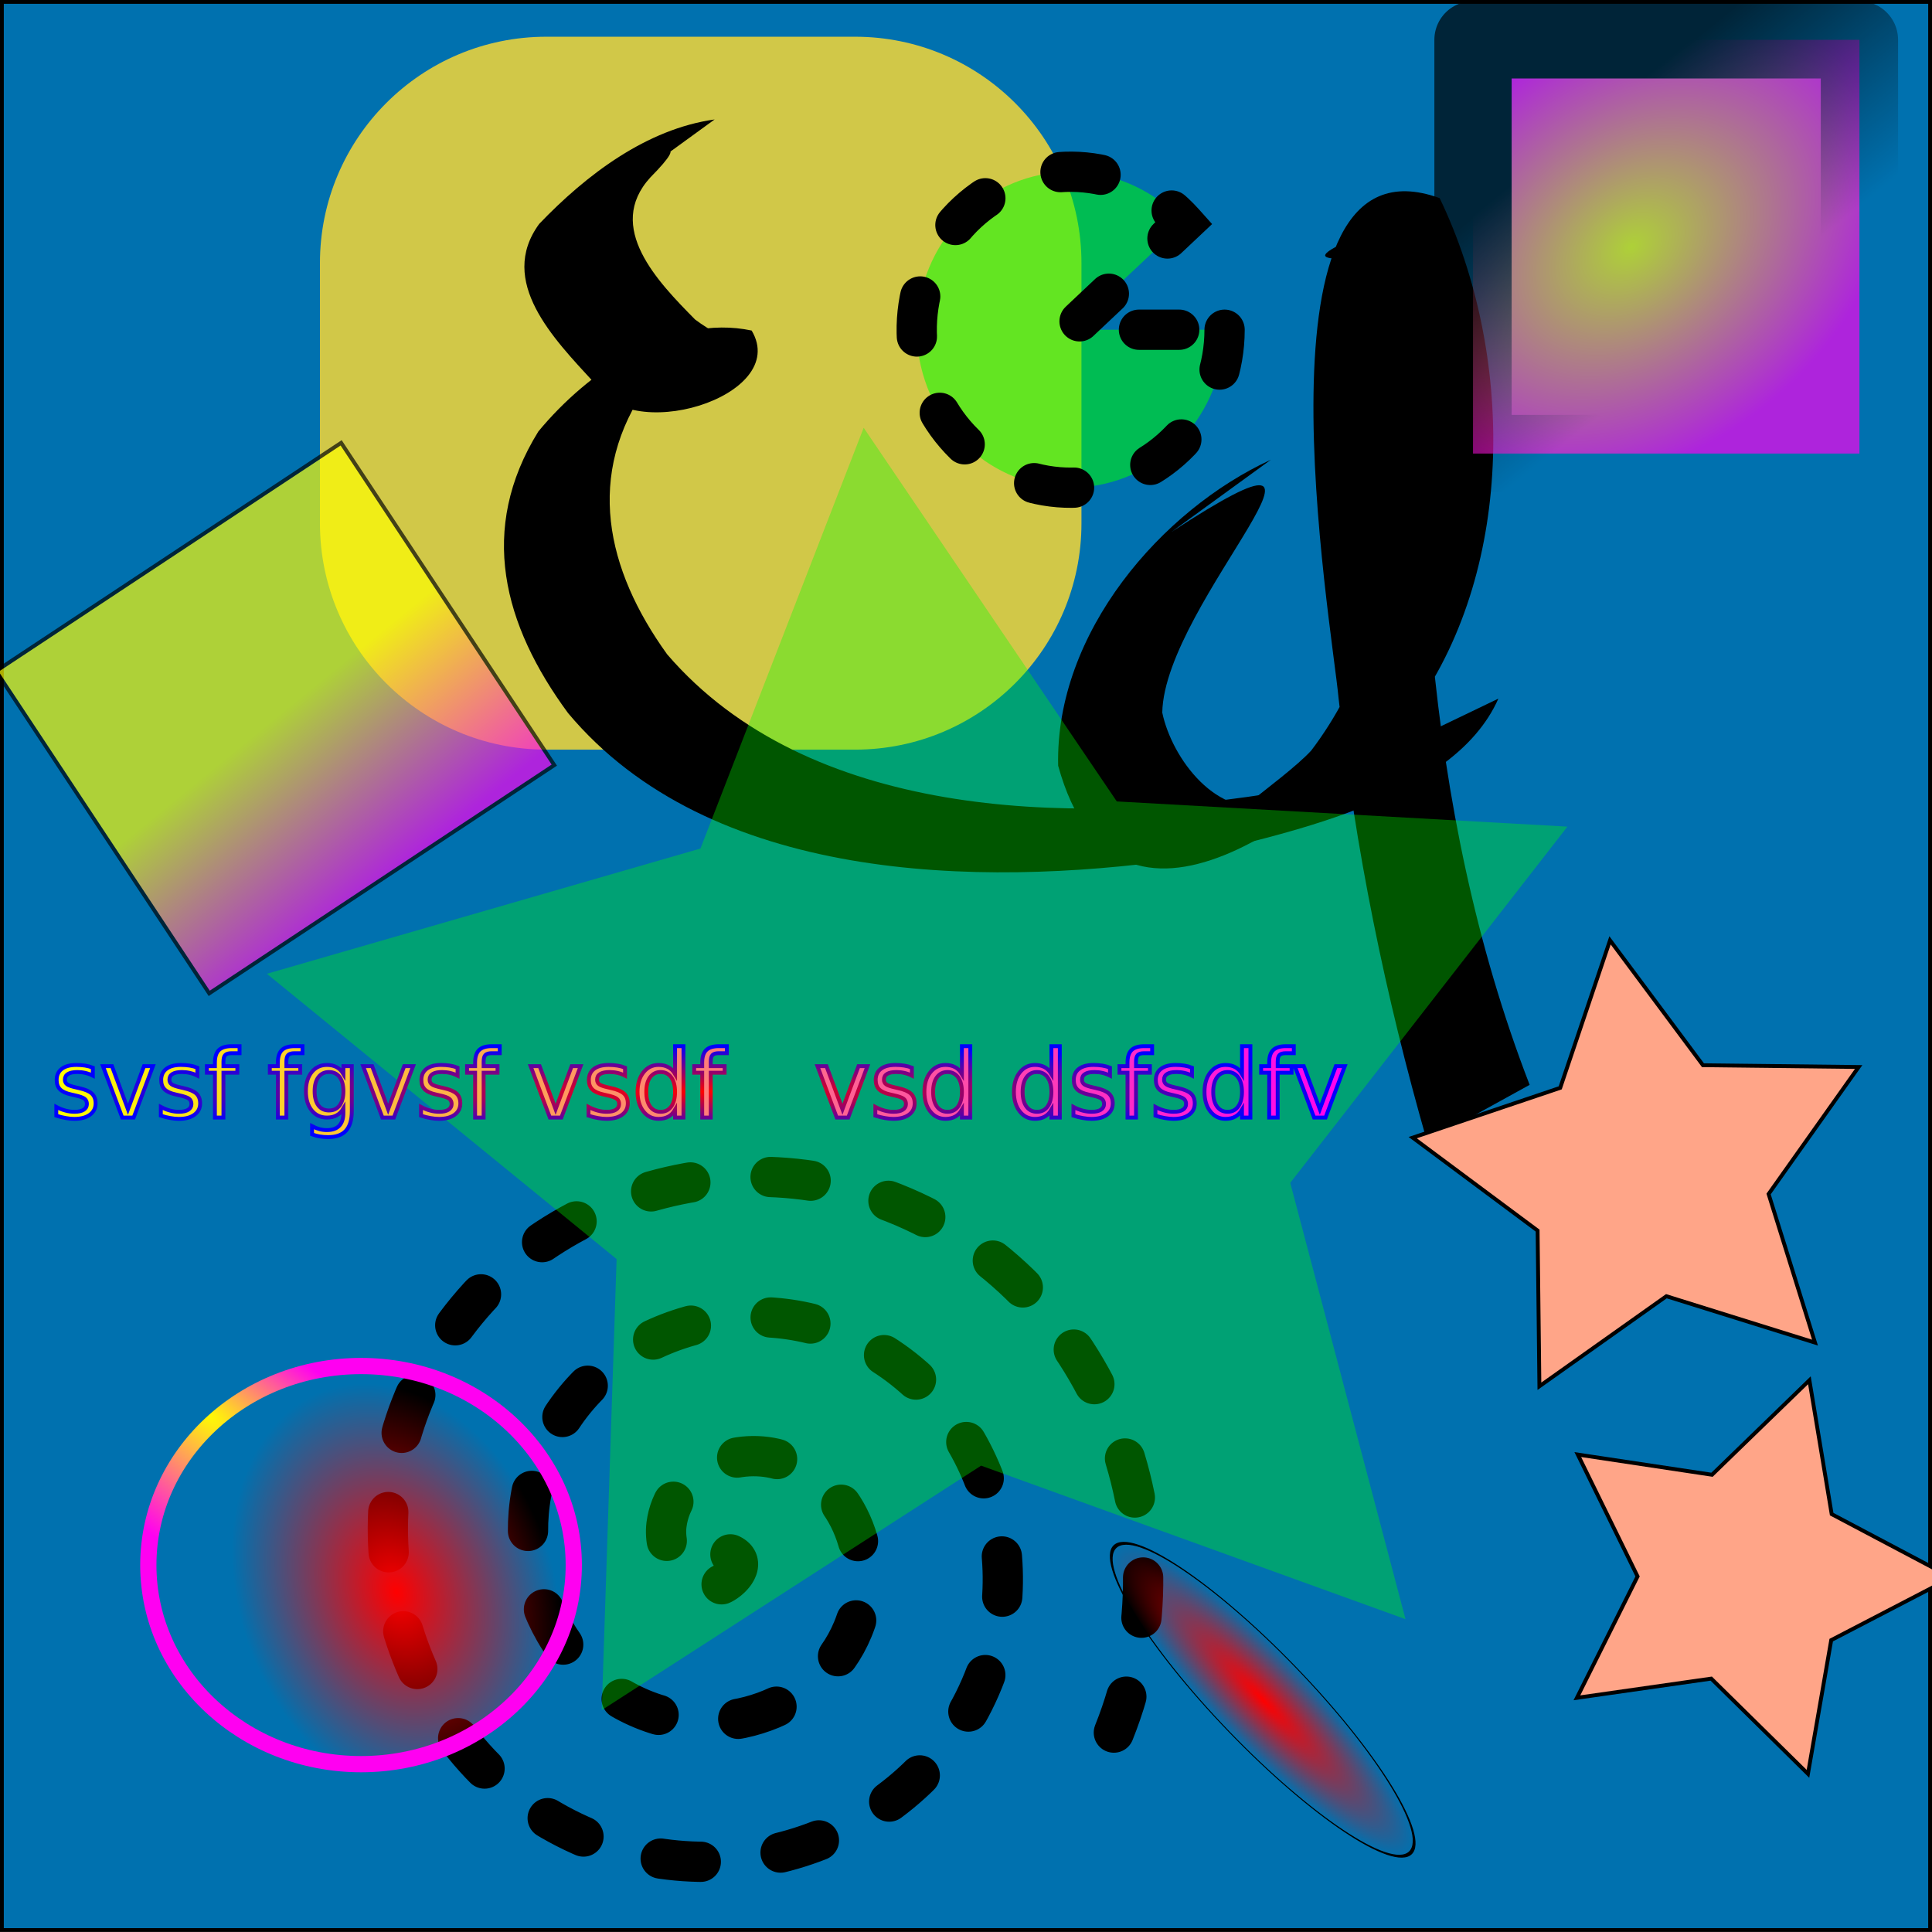
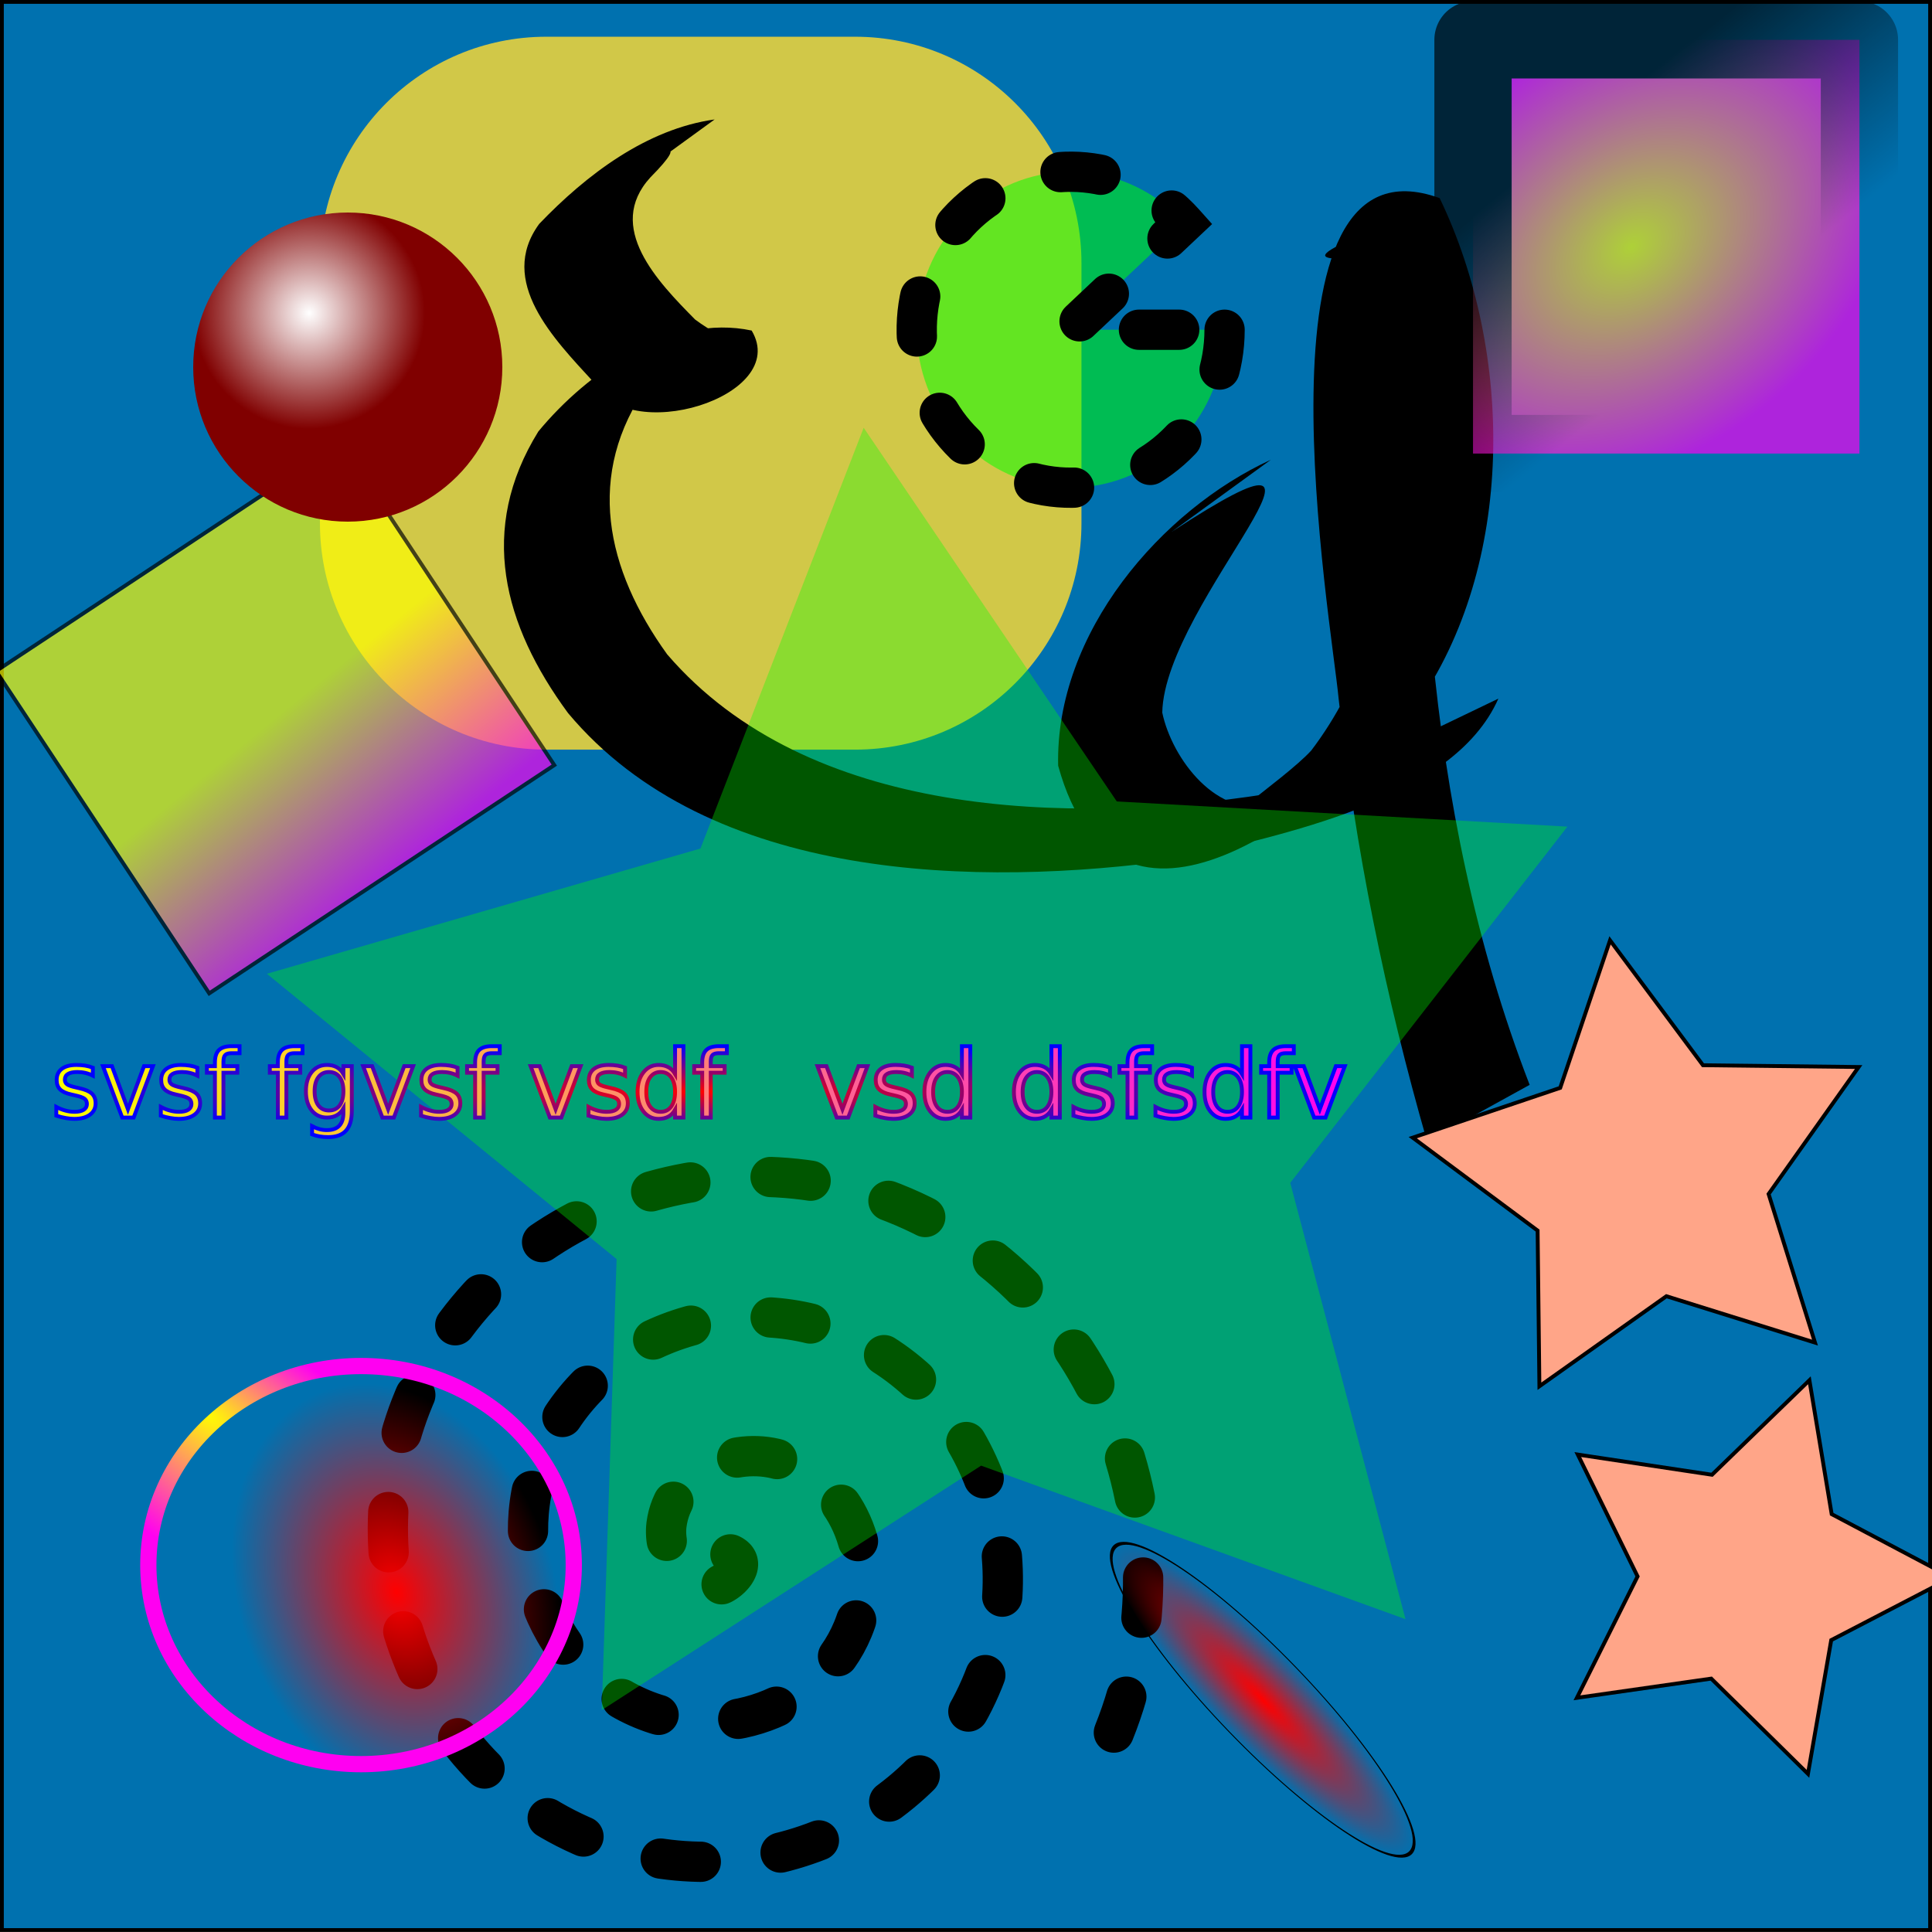
<svg xmlns="http://www.w3.org/2000/svg" xmlns:xlink="http://www.w3.org/1999/xlink" id="svg2" height="500px" width="500px">
  <defs id="defs4">
    <linearGradient id="linearGradient2099">
      <stop id="stop2101" offset="0" style="stop-color:#ff0000;stop-opacity:1;" />
      <stop id="stop2103" offset="1" style="stop-color:#0000ff;stop-opacity:1;" />
    </linearGradient>
    <linearGradient id="linearGradient3560">
      <stop style="stop-color:#000000;stop-opacity:1;" offset="0" id="stop3562" />
      <stop style="stop-color:#000000;stop-opacity:0;" offset="1" id="stop3564" />
    </linearGradient>
    <linearGradient id="linearGradient2075">
      <stop style="stop-color:#000000;stop-opacity:1;" offset="0" id="stop2077" />
      <stop style="stop-color:#000000;stop-opacity:0;" offset="1" id="stop2079" />
    </linearGradient>
    <linearGradient id="linearGradient2066">
      <stop style="stop-color:#ff0000;stop-opacity:1;" offset="0" id="stop2068" />
      <stop style="stop-color:#ff0000;stop-opacity:0;" offset="1" id="stop2070" />
    </linearGradient>
    <linearGradient id="linearGradient2802">
      <stop style="stop-color:#fffd00;stop-opacity:1;" offset="0" id="stop2804" />
      <stop style="stop-color:#ff00f1;stop-opacity:1;" offset="1" id="stop2806" />
    </linearGradient>
    <linearGradient xlink:href="#linearGradient2802" id="linearGradient2808" x1="71.216" y1="185.843" x2="121.718" y2="180.792" gradientUnits="userSpaceOnUse" gradientTransform="translate(123.077,-142.7211)" />
    <radialGradient xlink:href="#linearGradient2802" id="radialGradient1340" cx="457.334" cy="53.678" fx="457.334" fy="53.678" r="50.503" gradientTransform="matrix(0.637955,0.855212,-1.174977,0.876491,193.5552,-374.3236)" gradientUnits="userSpaceOnUse" />
    <radialGradient xlink:href="#linearGradient2066" id="radialGradient2072" cx="90.409" cy="382.822" fx="90.409" fy="382.822" r="55.553" gradientTransform="matrix(1,0,0,0.936358,0,24.36364)" gradientUnits="userSpaceOnUse" />
    <radialGradient xlink:href="#linearGradient2066" id="radialGradient2076" gradientUnits="userSpaceOnUse" gradientTransform="matrix(0.334656,0.942344,-0.690973,0.245386,329.4621,200.0358)" cx="101.98" cy="382.083" fx="101.98" fy="382.083" r="55.553" />
    <radialGradient xlink:href="#linearGradient2066" id="radialGradient2080" gradientUnits="userSpaceOnUse" gradientTransform="matrix(1,-1.141766e-6,9.017854e-7,0.936359,-3.576398e-4,24.36321)" cx="90.409" cy="382.822" fx="90.409" fy="382.822" r="55.553" />
    <linearGradient xlink:href="#linearGradient2075" id="linearGradient2081" x1="87.612" y1="407.066" x2="73.97" y2="412.117" gradientUnits="userSpaceOnUse" />
    <radialGradient xlink:href="#linearGradient2802" id="radialGradient2106" cx="102.438" cy="342.926" fx="110.504" fy="332.414" r="55.553" gradientTransform="matrix(0.306268,-0.437332,0.910491,0.637624,-286.4499,179.6695)" gradientUnits="userSpaceOnUse" />
    <linearGradient xlink:href="#linearGradient3560" id="linearGradient3566" x1="371.213" y1="63.843" x2="409.396" y2="111.32" gradientUnits="userSpaceOnUse" />
    <linearGradient xlink:href="#linearGradient2802" id="linearGradient2089" x1="14.575" y1="282.508" x2="348.843" y2="282.508" gradientUnits="userSpaceOnUse" />
    <radialGradient xlink:href="#linearGradient2099" id="radialGradient2097" cx="181.709" cy="282.508" fx="181.709" fy="282.508" r="167.134" gradientTransform="matrix(1,0,0,7.039102e-2,0,262.6215)" gradientUnits="userSpaceOnUse" />
+     <radialGradient id="gradient_1" cx="80.0" cy="81.0" r="30.0" gradientUnits="userSpaceOnUse">
+       <stop offset="0.0" style="stop-color:#FFFFFF" />
+       <stop offset="1.0" style="stop-color:#800000" />
+     </radialGradient>
  </defs>
  <g id="layer1">
    <rect y="0.493" x="0.488" height="499.003" width="499.024" id="rect1326" style="fill:#0071af;fill-opacity:1;stroke:#000000;stroke-width:0.993;stroke-linecap:round;stroke-miterlimit:4;stroke-dasharray:none;stroke-dashoffset:0;stroke-opacity:1" />
    <rect ry="58.589" rx="58.589" y="9.505" x="82.801" height="184.501" width="197.081" id="rect1306" style="fill:#d1c848;stroke-width:33.2;stroke-miterlimit:4;stroke-dasharray:none;fill-opacity:1" />
    <path d="M 159.231,49.597 C 134.887,61.728 190.147,23.857 168.322,45.904 C 156.51,58.815 170.269,72.947 179.891,82.691 C 196.779,95.317 202.38,81.75 167.978,102.759 C 121.957,114.422 190.931,76.335 167.758,99.506 C 151.27,122.801 156.845,147.399 172.667,169.352 C 209.099,211.704 276.263,213.479 327.596,205.538 C 320.33,212.416 381.669,185.182 375.994,188.35 C 340.154,208.359 352.204,204.458 359.424,194.435 L 387.776,180.805 C 375.957,207.557 331.069,215.966 305.049,222.428 C 252.729,229.712 183.617,228.275 147.002,184.534 C 130.224,161.702 123.656,136.987 139.317,111.674 C 152.079,96.207 173.795,81.13 194.526,85.544 C 204.756,102.709 161.848,115.756 153.526,98.784 C 143.427,87.773 128.633,72.837 139.552,57.936 C 151.773,45.182 167.379,33.367 184.946,30.913 L 159.231,49.597 z " id="path1308" style="fill:#000000;fill-opacity:1;fill-rule:nonzero;stroke:none;stroke-width:1px;stroke-linecap:butt;stroke-linejoin:miter;stroke-opacity:1" />
    <path d="M 303.197,137.654 C 358.711,101.392 301.302,155.671 300.794,184.428 C 303.27,196.261 315.05,212.285 329.445,208.122 C 331.384,207.562 336.702,204.6 334.946,205.594 C 329.04,208.933 323.415,213.005 316.985,215.169 C 307.31,218.425 332.475,201.792 339.342,194.239 C 365.475,159.933 368.143,104.39 345.692,66.939 C 336.386,66.529 352.33,61.314 370.272,51.994 C 371.849,51.175 369.427,55.463 369.295,57.236 C 368.649,65.938 368.426,74.65 368.231,83.372 C 367.596,111.752 368.36,139.792 370.638,168.094 C 374.234,206.516 381.927,244.711 395.872,280.757 L 369.323,295.387 C 358.533,257.854 350.703,219.545 346.422,180.697 C 344.655,161.483 322.184,32.958 372.584,51.276 C 391.84,91.294 392.185,146.248 366.455,182.841 C 342.264,210.003 289.076,253.217 273.849,198.17 C 273.056,163.697 300.652,131.95 328.913,118.971 L 303.197,137.654 z " id="path1310" style="fill:#000000;fill-opacity:1;fill-rule:nonzero;stroke:none;stroke-width:1px;stroke-linecap:butt;stroke-linejoin:miter;stroke-opacity:1" />
    <path transform="matrix(0.489207,0,0,0.489207,170.8581,104.0942)" d="M 37.143,609.505 C 47.314,614.232 35.788,625.548 29.286,626.41 C 11.664,628.746 1.415,608.826 3.333,593.791 C 6.765,566.896 36.171,553.148 60.714,558.791 C 96.732,567.072 114.404,607.052 104.762,640.934 C 91.911,686.092 41.022,707.782 -2.143,694.029 C -56.461,676.723 -82.205,614.785 -64.286,562.362 C -42.583,498.872 30.476,469.053 92.143,491.172 C 164.815,517.238 198.719,601.46 172.381,672.362 C 141.973,754.221 46.56,792.219 -33.571,761.648 C -124.621,726.911 -166.718,620.29 -131.905,530.934 C -92.85,430.689 24.992,384.49 123.571,423.553 C 233.013,466.919 283.317,595.991 240,703.791" id="path1312" style="fill:none;fill-opacity:0.75;fill-rule:evenodd;stroke:#000000;stroke-width:21.3;stroke-linecap:round;stroke-linejoin:miter;stroke-miterlimit:4;stroke-dasharray:21.3 42.6 ;stroke-dashoffset:0;stroke-opacity:1" />
    <path transform="matrix(0.489207,0,0,0.489207,25.49376,9.048311)" d="M 691.429,838.076 L 466.912,756.86 L 266.218,886.186 L 274.079,647.562 L 89.065,496.653 L 318.44,430.391 L 404.79,207.799 L 538.689,405.472 L 777.071,418.81 L 630.45,607.24 L 691.429,838.076 z " id="path2051" style="fill:#00ff00;fill-opacity:1;stroke-width:21.3;stroke-linecap:round;stroke-miterlimit:4;stroke-dasharray:21.3 42.6;stroke-dashoffset:0;opacity:0.336" />
    <text id="text2089" y="289.215" x="13.257" style="font-size:24.313px;font-style:normal;font-weight:normal;fill:url(#linearGradient2089);fill-opacity:1.0;stroke:url(#radialGradient2097);stroke-width:1;stroke-linecap:butt;stroke-linejoin:miter;stroke-opacity:1;font-family:Bitstream Vera Sans;stroke-miterlimit:4;stroke-dasharray:none" xml:space="preserve">
      <tspan y="289.215" x="13.257" id="tspan2091" style="fill-opacity:1.0;fill:url(#linearGradient2089);stroke:url(#radialGradient2097);stroke-width:1;stroke-miterlimit:4;stroke-dasharray:none">svsf fgvsf vsdf   vsd dsfsdfv </tspan>
    </text>
    <path transform="matrix(0.489207,0,0,0.489207,35.2779,4.855108)" style="fill:#00ff00;fill-opacity:0.527;stroke:#000000;stroke-width:21.3;stroke-linecap:round;stroke-miterlimit:4;stroke-dasharray:21.3 42.6;stroke-dashoffset:0;stroke-opacity:1" id="TestId" d="M 575.714,164.505 A 81.429,83.571 0 1 1 554.26,107.977 L 494.286,164.505 z" />
    <g id="g2059">
      <path style="fill:#ffa588;fill-opacity:1;stroke:#000000;stroke-width:1;stroke-linecap:round;stroke-miterlimit:4;stroke-dasharray:none;stroke-dashoffset:0;stroke-opacity:1" id="path2055" d="M 469.721,347.467 L 431.262,335.457 L 398.396,358.764 L 397.934,318.476 L 365.612,294.421 L 403.785,281.531 L 416.675,243.358 L 440.73,275.68 L 481.018,276.142 L 457.711,309.008 L 469.721,347.467 z " />
      <path style="fill:#ffa588;fill-opacity:1;stroke:#000000;stroke-width:1;stroke-linecap:round;stroke-miterlimit:4;stroke-dasharray:none;stroke-dashoffset:0;stroke-opacity:1" id="path2057" d="M 408.102,439.391 L 423.802,407.974 L 408.333,376.442 L 443.064,381.666 L 468.273,357.211 L 474.037,391.856 L 505.085,408.273 L 473.917,424.462 L 467.898,459.064 L 442.87,434.423 L 408.102,439.391 z " />
    </g>
    <rect style="opacity:0.68;fill:url(#linearGradient2808);fill-opacity:1;stroke:#000000;stroke-width:1;stroke-linecap:round;stroke-miterlimit:4;stroke-dasharray:none;stroke-dashoffset:0;stroke-opacity:1" id="rect1330" width="100.005" height="107.076" x="144.29" y="-10.417" transform="matrix(0.551653,0.834074,-0.834074,0.551653,0,0)" />
    <rect y="10.304" x="381.213" height="107.076" width="100.005" id="rect1336" style="opacity:0.68;fill:url(#radialGradient1340);fill-opacity:1;stroke:url(#linearGradient3566);stroke-width:20;stroke-linecap:round;stroke-miterlimit:4;stroke-dasharray:none;stroke-dashoffset:0;stroke-opacity:1;stroke-linejoin:round" />
    <path d="M 145.462 382.822 A 55.053 51.518 0 1 1  35.355,382.822 A 55.053 51.518 0 1 1  145.462 382.822 z" id="path2074" style="fill:url(#radialGradient2076);fill-opacity:1;fill-rule:evenodd;stroke:url(#radialGradient2106);stroke-width:4.2;stroke-linecap:butt;stroke-linejoin:miter;stroke-opacity:1;stroke-miterlimit:4;stroke-dasharray:none" transform="translate(3.030458,22.22336)" />
    <path style="fill:url(#radialGradient2072);fill-opacity:1;fill-rule:evenodd;stroke:#000000;stroke-width:1px;stroke-linecap:butt;stroke-linejoin:miter;stroke-opacity:1" id="path1338" d="M 145.462 382.822 A 55.053 51.518 0 1 1  35.355,382.822 A 55.053 51.518 0 1 1  145.462 382.822 z" transform="matrix(0.694344,0.719643,-0.16763,0.161737,328.1821,312.9174)" />
+     <circle fill="url(#gradient_1)" cx="90" cy="95" r="40" />
  </g>
</svg>
